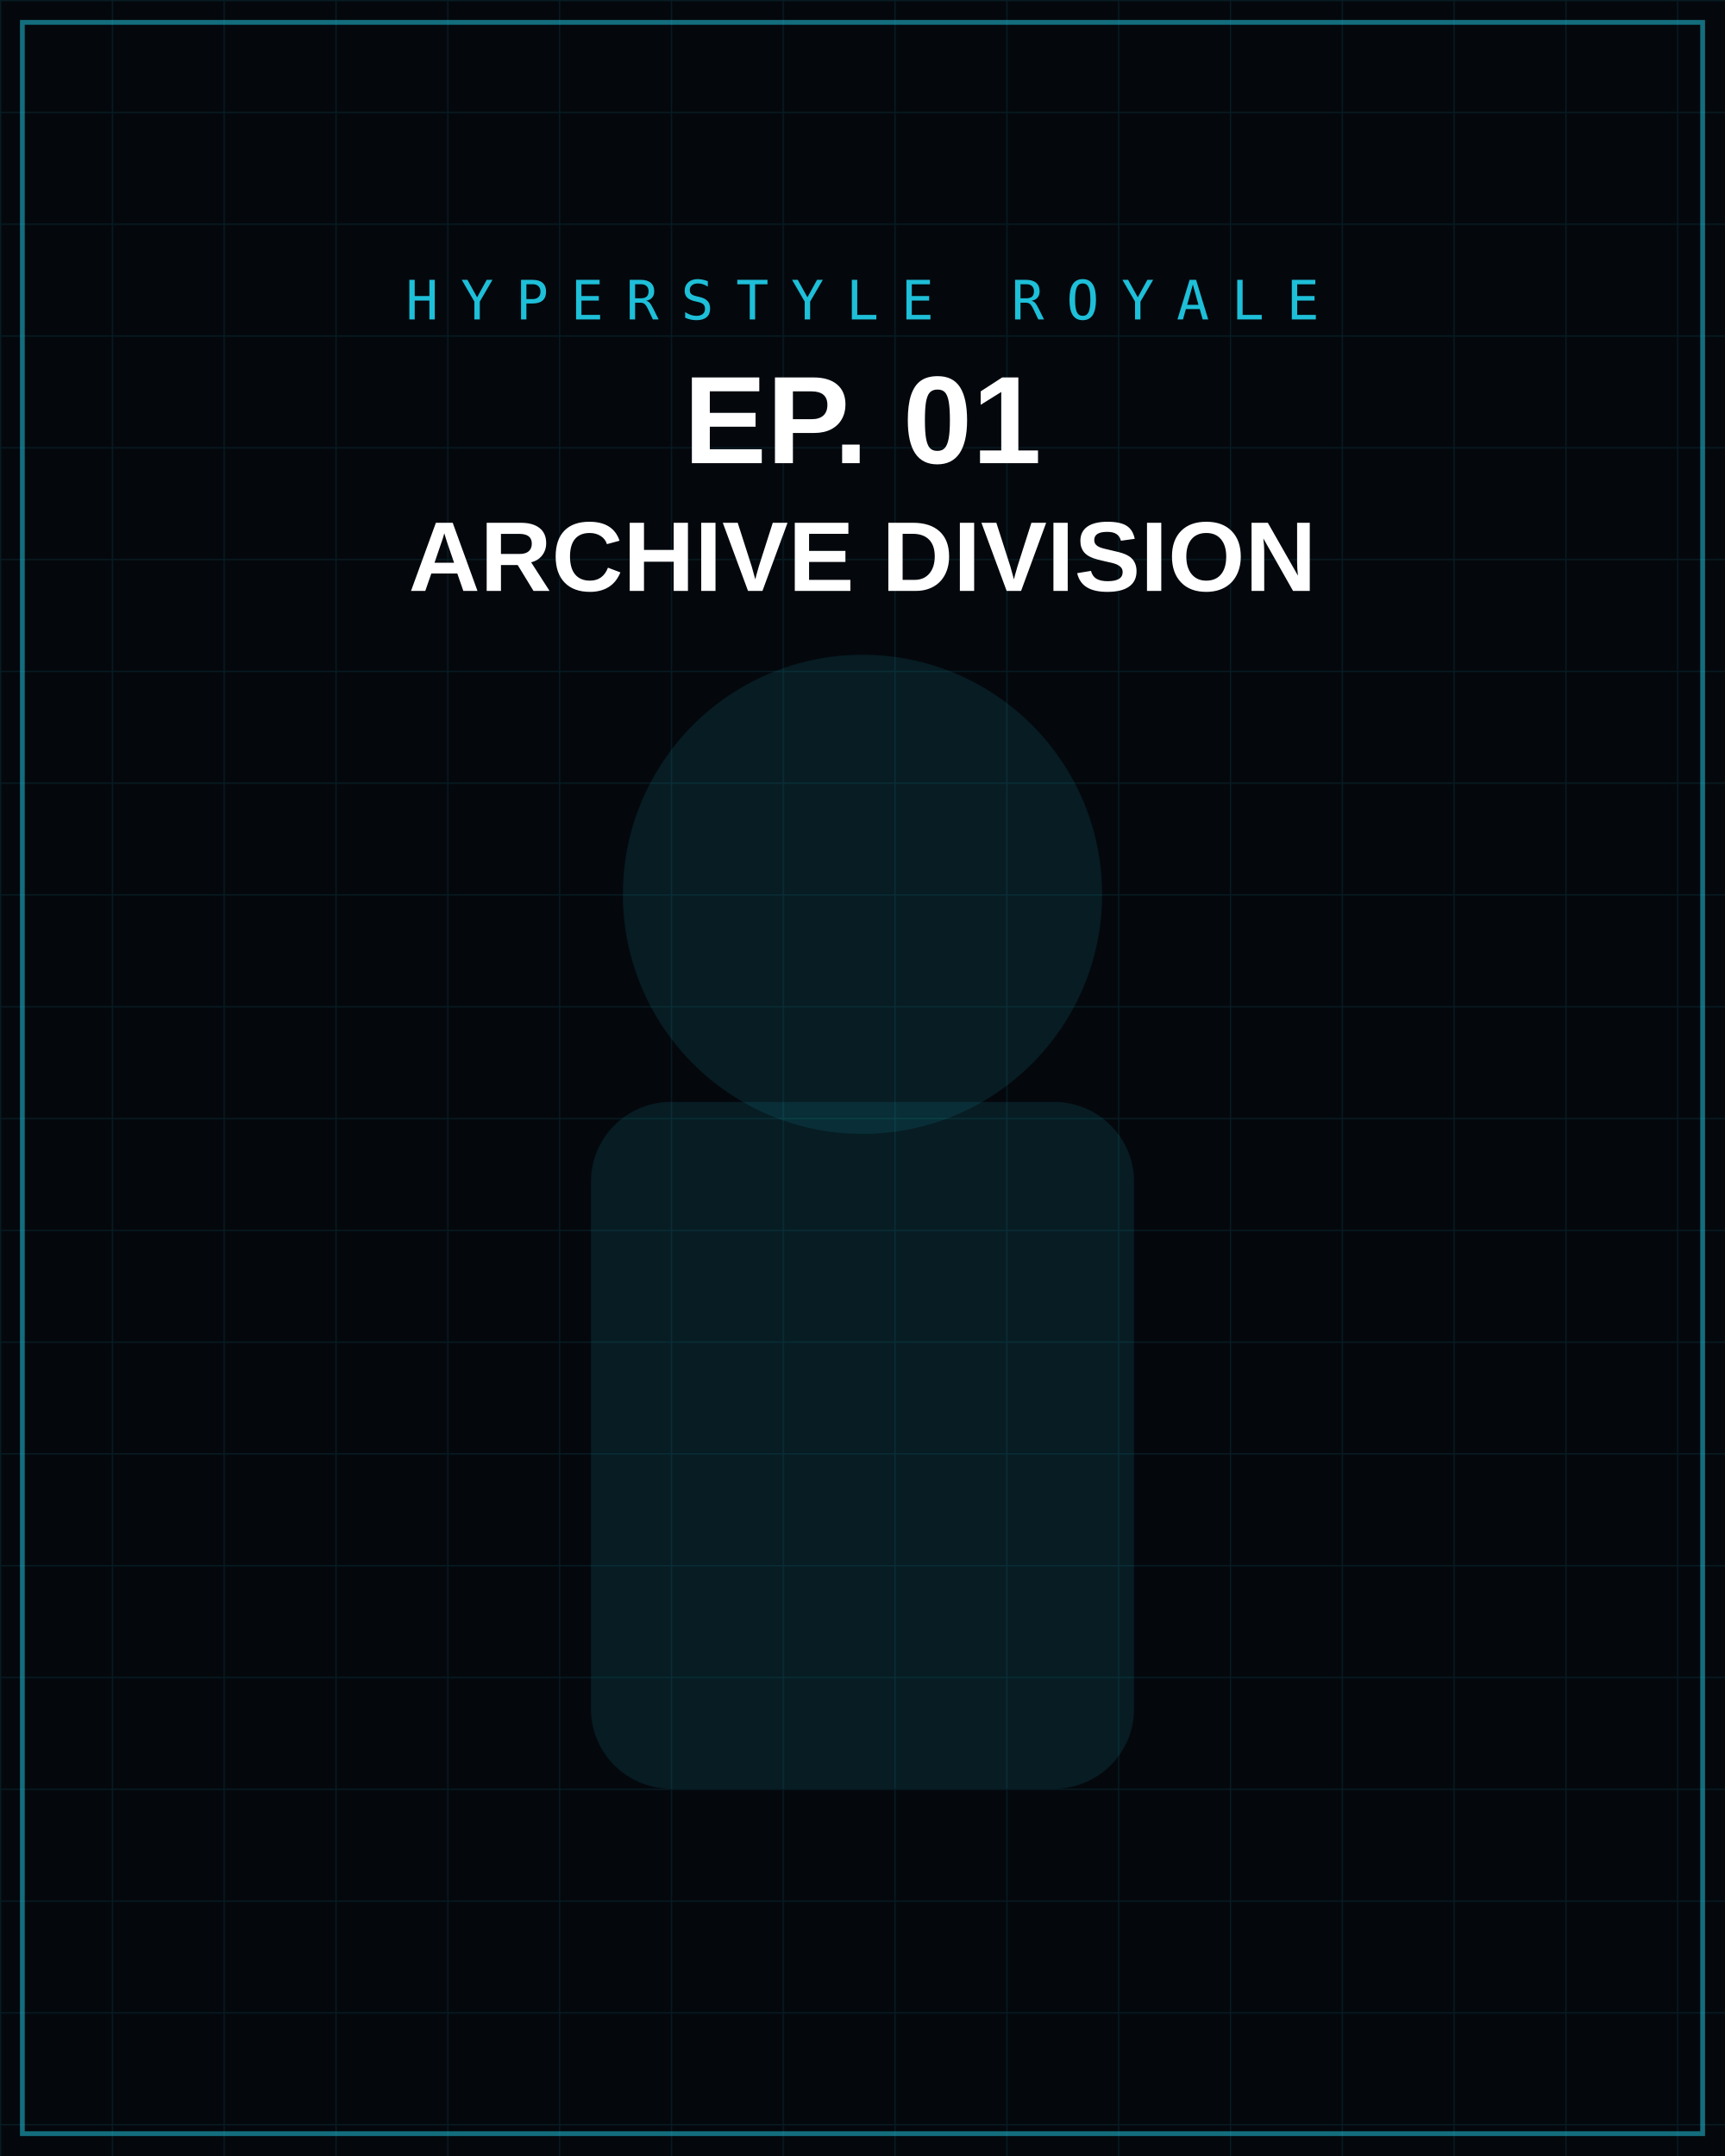
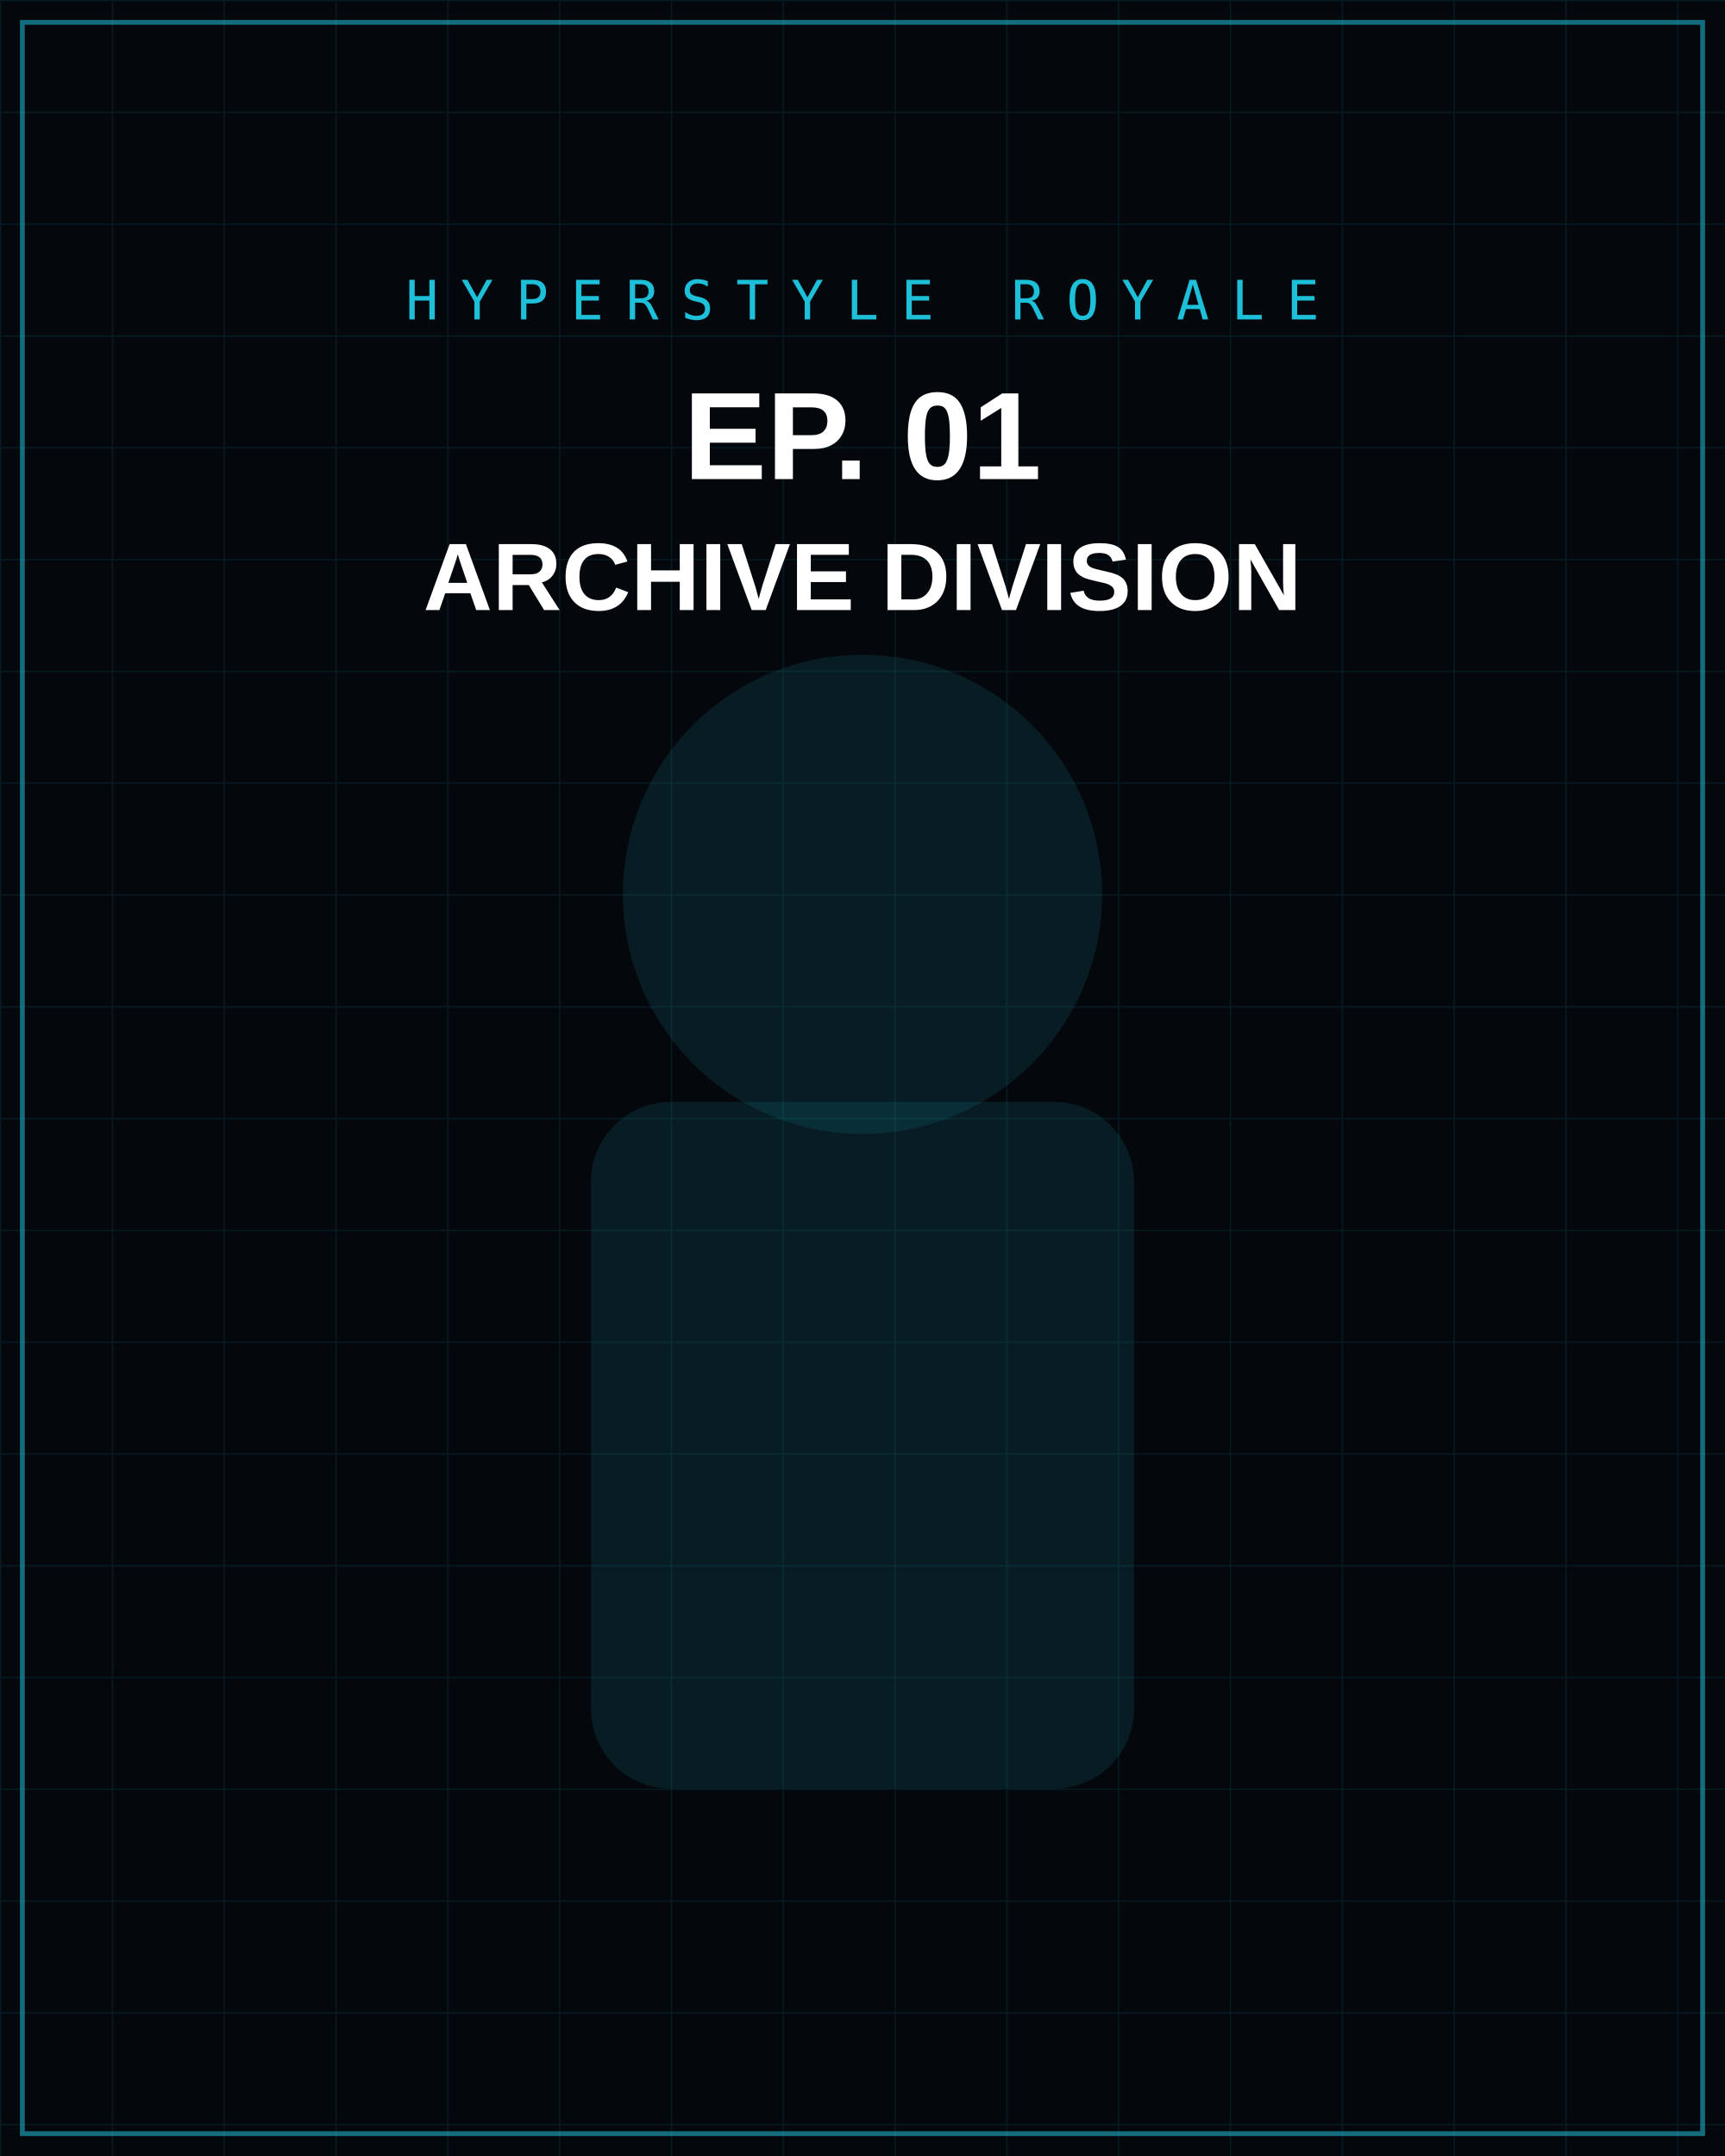
<svg xmlns="http://www.w3.org/2000/svg" width="1080" height="1350" viewBox="0 0 1080 1350">
  <defs>
    <pattern id="g" width="70" height="70" patternUnits="userSpaceOnUse">
      <path d="M70 0H0V70" fill="none" stroke="#22d3ee" stroke-opacity="0.10" stroke-width="1.5" />
    </pattern>
  </defs>
  <rect width="1080" height="1350" fill="#04080d" />
  <rect width="1080" height="1350" fill="url(#g)" />
  <rect x="14" y="14" width="1052" height="1322" fill="none" stroke="#22d3ee" stroke-opacity="0.5" stroke-width="3" />
  <circle cx="540" cy="560" r="150" fill="#22d3ee" fill-opacity="0.10" />
  <rect x="370" y="690" width="340" height="430" rx="50" fill="#22d3ee" fill-opacity="0.10" />
  <text x="540" y="200" font-family="monospace" font-size="34" letter-spacing="14" fill="#22d3ee" fill-opacity="0.9" text-anchor="middle">HYPERSTYLE ROYALE</text>
-   <text x="540" y="290" font-family="Arial,sans-serif" font-weight="bold" font-size="78" fill="#ffffff" text-anchor="middle">EP. 01</text>
-   <text x="540" y="370" font-family="Arial,sans-serif" font-weight="bold" font-size="62" fill="#ffffff" text-anchor="middle">ARCHIVE DIVISION</text>
+   <text x="540" y="300" font-family="Arial,sans-serif" font-weight="bold" font-size="78" fill="#ffffff" text-anchor="middle">EP. 01</text>
+   <text x="540" y="382" font-family="Arial,sans-serif" font-weight="bold" font-size="60" fill="#ffffff" text-anchor="middle">ARCHIVE DIVISION</text>
</svg>
